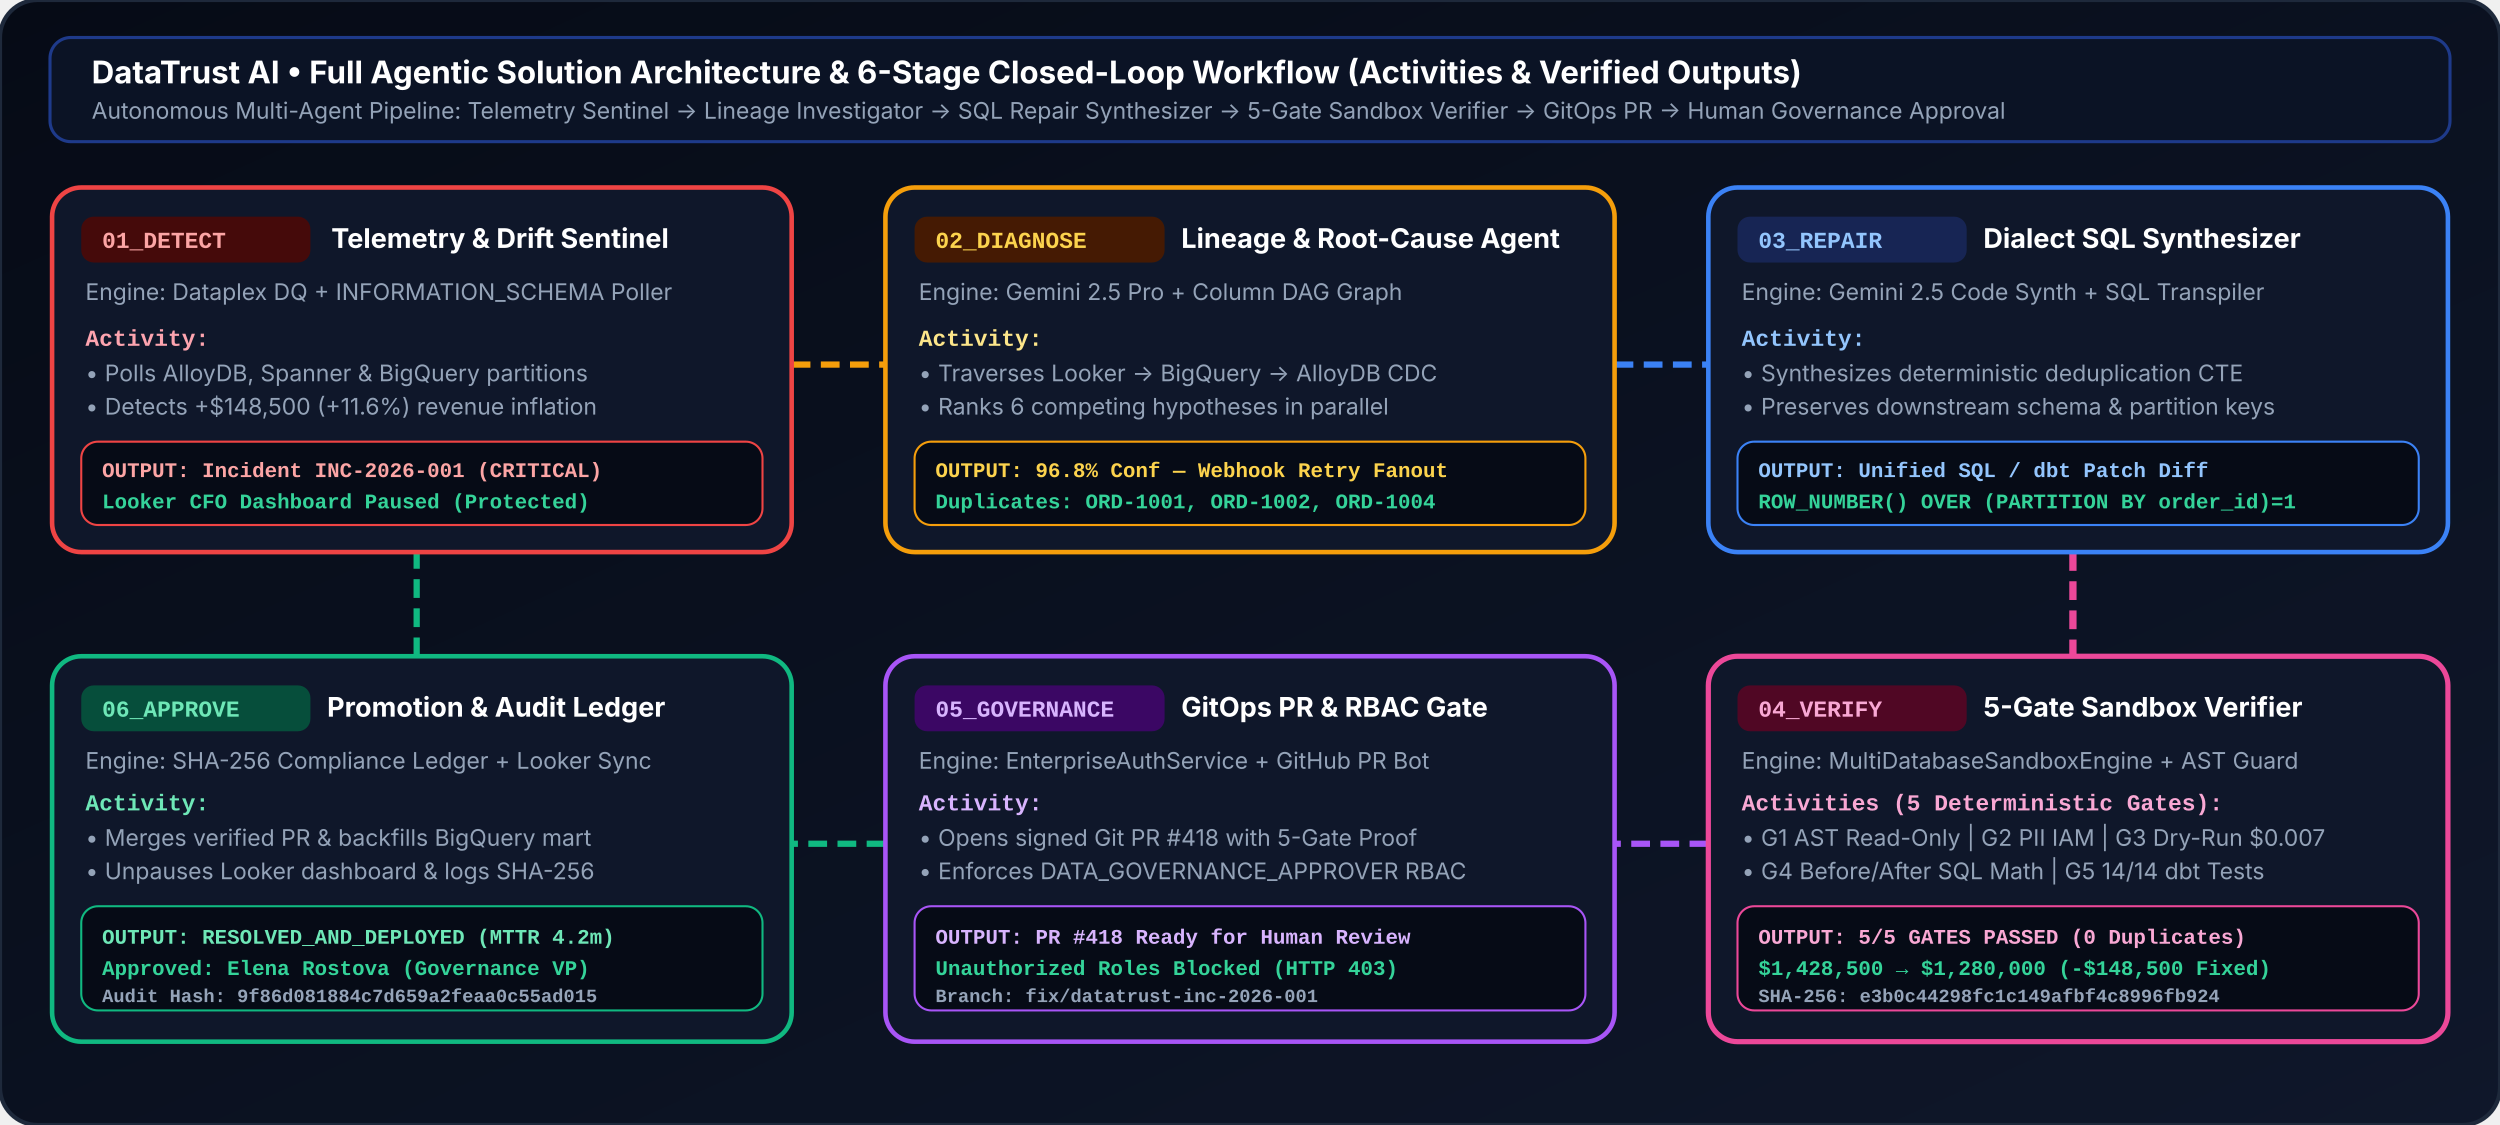
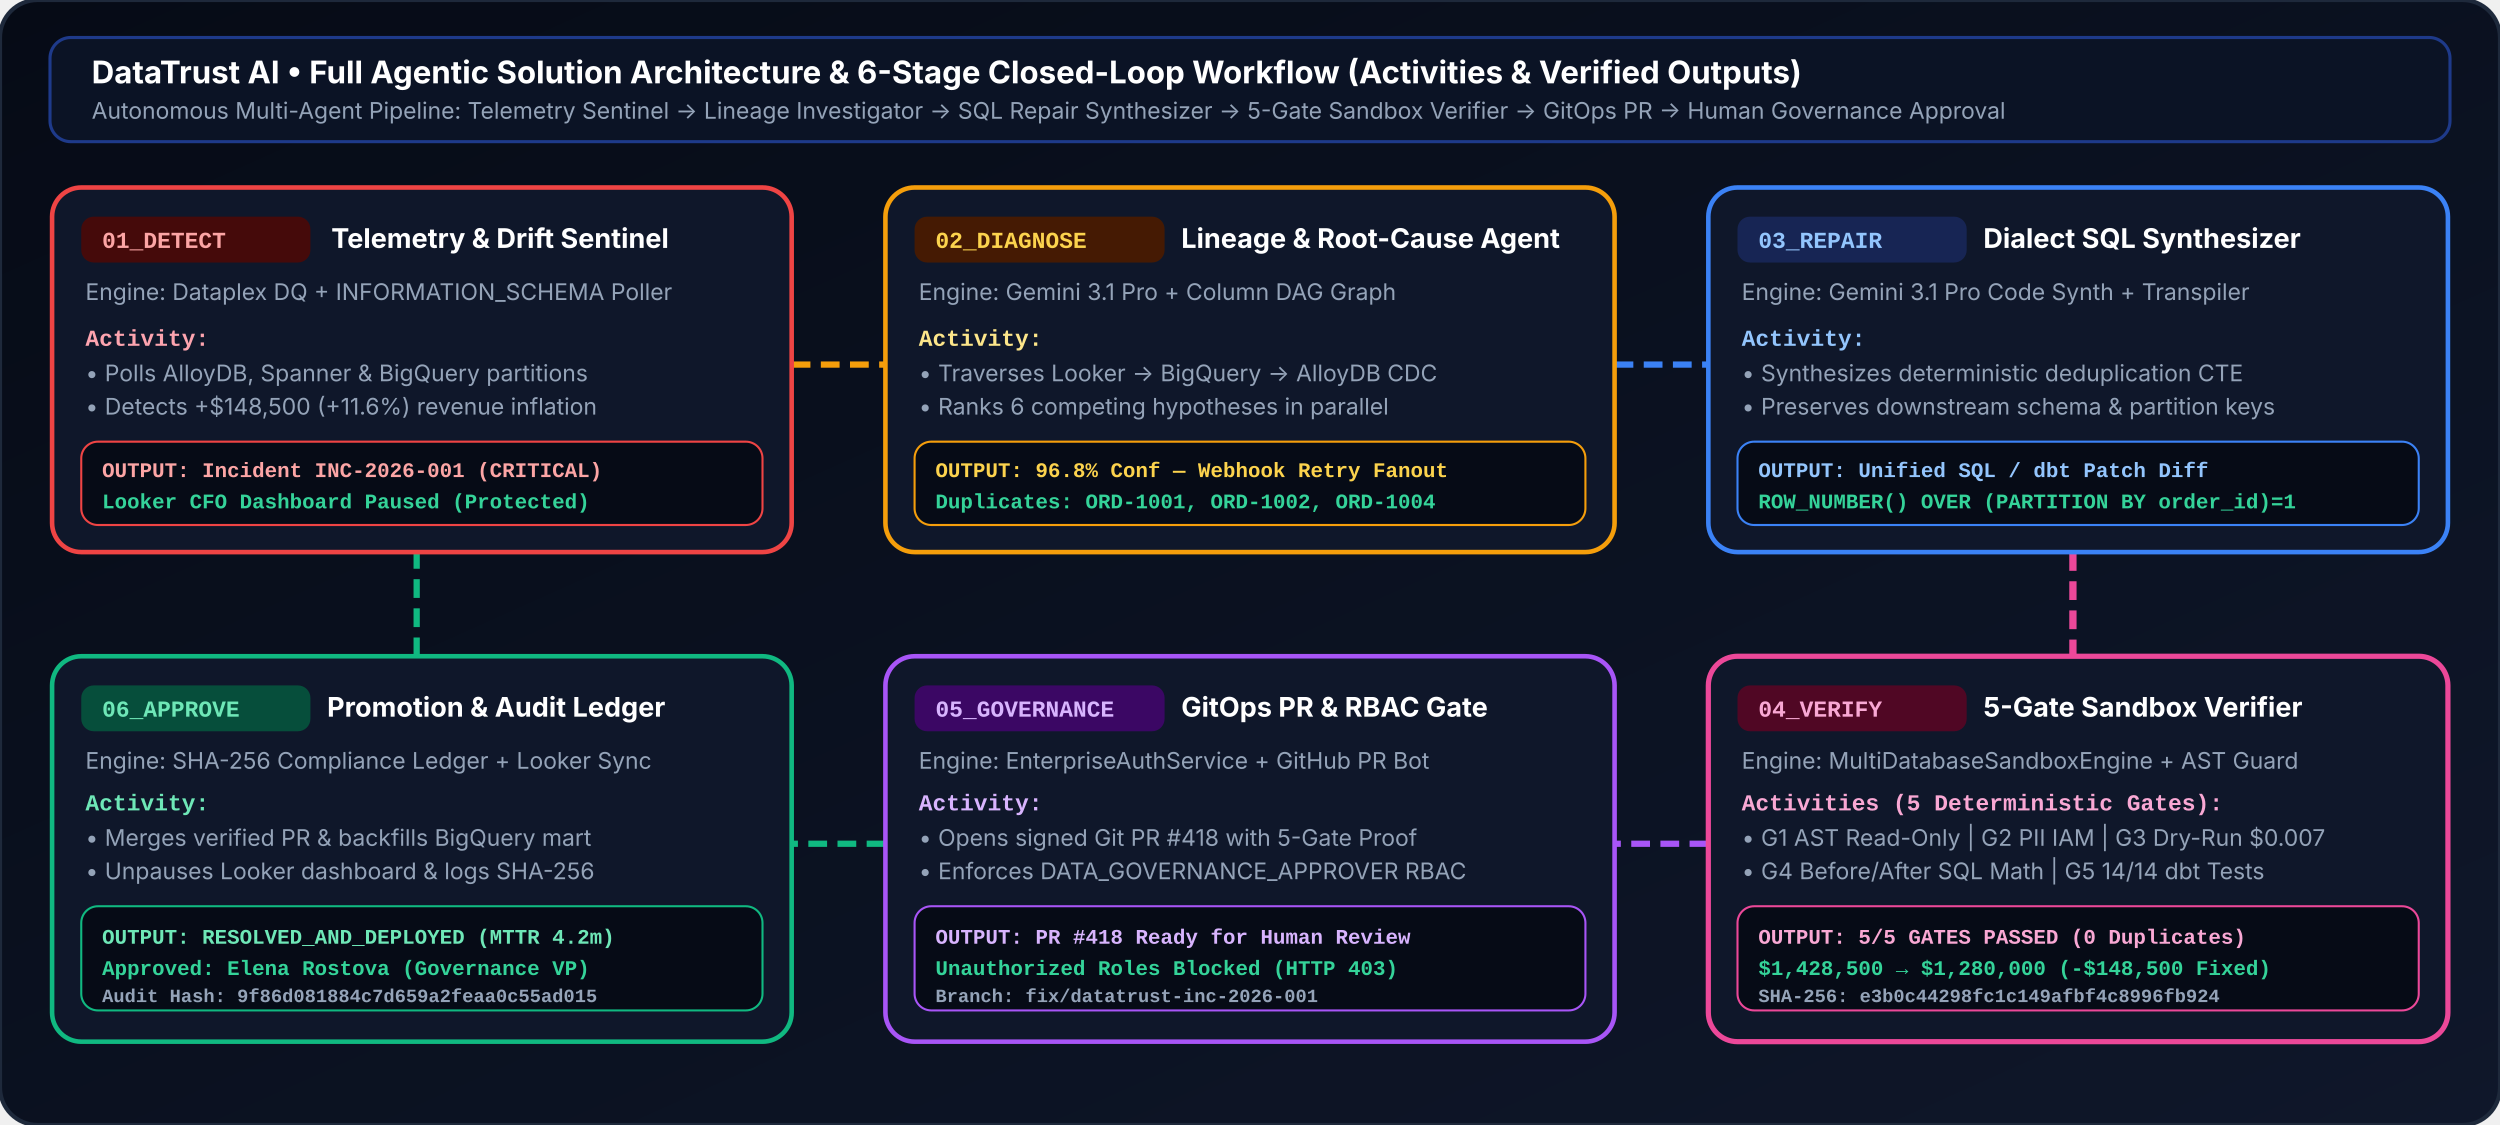
<svg xmlns="http://www.w3.org/2000/svg" viewBox="0 0 1200 540" width="100%" height="100%">
  <defs>
    <linearGradient id="bgAgent" x1="0%" y1="0%" x2="100%" y2="100%">
      <stop offset="0%" stop-color="#060b16" />
      <stop offset="100%" stop-color="#0f172a" />
    </linearGradient>
    <style>
      @keyframes pipeFlow {
        to { stroke-dashoffset: -40; }
      }
      .agent-pipe {
        stroke-dasharray: 9 5;
        animation: pipeFlow 1.2s linear infinite;
      }
      .title { font-family: 'Segoe UI', Inter, system-ui, sans-serif; font-weight: 700; fill: #ffffff; }
      .sub { font-family: 'Segoe UI', Inter, system-ui, sans-serif; fill: #94a3b8; }
      .mono { font-family: Consolas, 'Courier New', monospace; font-weight: 600; }
    </style>
  </defs>
  <rect width="1200" height="540" rx="18" fill="url(#bgAgent)" stroke="#1e293b" stroke-width="2" />
  <rect x="24" y="18" width="1152" height="50" rx="10" fill="#0b1325" stroke="#1e3a8a" stroke-width="1.5" />
  <text x="44" y="40" font-size="15" class="title">DataTrust AI • Full Agentic Solution Architecture &amp; 6-Stage Closed-Loop Workflow (Activities &amp; Verified Outputs)</text>
  <text x="44" y="57" font-size="11" class="sub">Autonomous Multi-Agent Pipeline: Telemetry Sentinel → Lineage Investigator → SQL Repair Synthesizer → 5-Gate Sandbox Verifier → GitOps PR → Human Governance Approval</text>
  <line x1="380" y1="175" x2="425" y2="175" stroke="#f59e0b" stroke-width="3" class="agent-pipe" />
  <line x1="775" y1="175" x2="820" y2="175" stroke="#3b82f6" stroke-width="3" class="agent-pipe" />
  <path d="M 995 265 L 995 315" fill="none" stroke="#ec4899" stroke-width="3.5" class="agent-pipe" />
  <line x1="820" y1="405" x2="775" y2="405" stroke="#a855f7" stroke-width="3" class="agent-pipe" />
  <line x1="425" y1="405" x2="380" y2="405" stroke="#10b981" stroke-width="3" class="agent-pipe" />
  <path d="M 200 315 L 200 265" fill="none" stroke="#10b981" stroke-width="3" class="agent-pipe" />
  <g transform="translate(25, 90)">
    <rect width="355" height="175" rx="14" fill="#0f172a" stroke="#ef4444" stroke-width="2.2" />
    <rect x="14" y="14" width="110" height="22" rx="6" fill="#450a0a" />
    <text x="24" y="29" font-size="11" fill="#fca5a5" class="mono">01_DETECT</text>
    <text x="134" y="29" font-size="13" class="title">Telemetry &amp; Drift Sentinel</text>
    <text x="16" y="54" font-size="11" class="sub">Engine: Dataplex DQ + INFORMATION_SCHEMA Poller</text>
    <text x="16" y="76" font-size="11" fill="#fda4af" class="mono">Activity:</text>
    <text x="16" y="93" font-size="11" class="sub">• Polls AlloyDB, Spanner &amp; BigQuery partitions</text>
    <text x="16" y="109" font-size="11" class="sub">• Detects +$148,500 (+11.6%) revenue inflation</text>
    <rect x="14" y="122" width="327" height="40" rx="8" fill="#060b16" stroke="#ef4444" stroke-width="1" />
    <text x="24" y="139" font-size="10" fill="#fca5a5" class="mono">OUTPUT: Incident INC-2026-001 (CRITICAL)</text>
    <text x="24" y="154" font-size="10" fill="#34d399" class="mono">Looker CFO Dashboard Paused (Protected)</text>
  </g>
  <g transform="translate(425, 90)">
    <rect width="350" height="175" rx="14" fill="#0f172a" stroke="#f59e0b" stroke-width="2.2" />
    <rect x="14" y="14" width="120" height="22" rx="6" fill="#451a03" />
    <text x="24" y="29" font-size="11" fill="#fcd34d" class="mono">02_DIAGNOSE</text>
    <text x="142" y="29" font-size="13" class="title">Lineage &amp; Root-Cause Agent</text>
-     <text x="16" y="54" font-size="11" class="sub">Engine: Gemini 2.5 Pro + Column DAG Graph</text>
+     <text x="16" y="54" font-size="11" class="sub">Engine: Gemini 3.1 Pro + Column DAG Graph</text>
    <text x="16" y="76" font-size="11" fill="#fde68a" class="mono">Activity:</text>
    <text x="16" y="93" font-size="11" class="sub">• Traverses Looker → BigQuery → AlloyDB CDC</text>
    <text x="16" y="109" font-size="11" class="sub">• Ranks 6 competing hypotheses in parallel</text>
    <rect x="14" y="122" width="322" height="40" rx="8" fill="#060b16" stroke="#f59e0b" stroke-width="1" />
    <text x="24" y="139" font-size="10" fill="#fcd34d" class="mono">OUTPUT: 96.8% Conf — Webhook Retry Fanout</text>
    <text x="24" y="154" font-size="10" fill="#34d399" class="mono">Duplicates: ORD-1001, ORD-1002, ORD-1004</text>
  </g>
  <g transform="translate(820, 90)">
    <rect width="355" height="175" rx="14" fill="#0f172a" stroke="#3b82f6" stroke-width="2.2" />
    <rect x="14" y="14" width="110" height="22" rx="6" fill="#172554" />
    <text x="24" y="29" font-size="11" fill="#93c5fd" class="mono">03_REPAIR</text>
    <text x="132" y="29" font-size="13" class="title">Dialect SQL Synthesizer</text>
-     <text x="16" y="54" font-size="11" class="sub">Engine: Gemini 2.5 Code Synth + SQL Transpiler</text>
+     <text x="16" y="54" font-size="11" class="sub">Engine: Gemini 3.1 Pro Code Synth + Transpiler</text>
    <text x="16" y="76" font-size="11" fill="#93c5fd" class="mono">Activity:</text>
    <text x="16" y="93" font-size="11" class="sub">• Synthesizes deterministic deduplication CTE</text>
    <text x="16" y="109" font-size="11" class="sub">• Preserves downstream schema &amp; partition keys</text>
    <rect x="14" y="122" width="327" height="40" rx="8" fill="#060b16" stroke="#3b82f6" stroke-width="1" />
    <text x="24" y="139" font-size="10" fill="#93c5fd" class="mono">OUTPUT: Unified SQL / dbt Patch Diff</text>
    <text x="24" y="154" font-size="10" fill="#34d399" class="mono">ROW_NUMBER() OVER (PARTITION BY order_id)=1</text>
  </g>
  <g transform="translate(820, 315)">
    <rect width="355" height="185" rx="14" fill="#0f172a" stroke="#ec4899" stroke-width="2.5" />
    <rect x="14" y="14" width="110" height="22" rx="6" fill="#500724" />
    <text x="24" y="29" font-size="11" fill="#f9a8d4" class="mono">04_VERIFY</text>
    <text x="132" y="29" font-size="13" class="title">5-Gate Sandbox Verifier</text>
    <text x="16" y="54" font-size="11" class="sub">Engine: MultiDatabaseSandboxEngine + AST Guard</text>
    <text x="16" y="74" font-size="11" fill="#f9a8d4" class="mono">Activities (5 Deterministic Gates):</text>
    <text x="16" y="91" font-size="11" class="sub">• G1 AST Read-Only | G2 PII IAM | G3 Dry-Run $0.007</text>
    <text x="16" y="107" font-size="11" class="sub">• G4 Before/After SQL Math | G5 14/14 dbt Tests</text>
    <rect x="14" y="120" width="327" height="50" rx="8" fill="#060b16" stroke="#ec4899" stroke-width="1" />
    <text x="24" y="138" font-size="10" fill="#f9a8d4" class="mono">OUTPUT: 5/5 GATES PASSED (0 Duplicates)</text>
    <text x="24" y="153" font-size="10" fill="#34d399" class="mono">$1,428,500 → $1,280,000 (-$148,500 Fixed)</text>
    <text x="24" y="166" font-size="9" fill="#94a3b8" class="mono">SHA-256: e3b0c44298fc1c149afbf4c8996fb924</text>
  </g>
  <g transform="translate(425, 315)">
    <rect width="350" height="185" rx="14" fill="#0f172a" stroke="#a855f7" stroke-width="2.2" />
    <rect x="14" y="14" width="120" height="22" rx="6" fill="#3b0764" />
    <text x="24" y="29" font-size="11" fill="#d8b4fe" class="mono">05_GOVERNANCE</text>
    <text x="142" y="29" font-size="13" class="title">GitOps PR &amp; RBAC Gate</text>
    <text x="16" y="54" font-size="11" class="sub">Engine: EnterpriseAuthService + GitHub PR Bot</text>
    <text x="16" y="74" font-size="11" fill="#d8b4fe" class="mono">Activity:</text>
    <text x="16" y="91" font-size="11" class="sub">• Opens signed Git PR #418 with 5-Gate Proof</text>
    <text x="16" y="107" font-size="11" class="sub">• Enforces DATA_GOVERNANCE_APPROVER RBAC</text>
    <rect x="14" y="120" width="322" height="50" rx="8" fill="#060b16" stroke="#a855f7" stroke-width="1" />
    <text x="24" y="138" font-size="10" fill="#d8b4fe" class="mono">OUTPUT: PR #418 Ready for Human Review</text>
    <text x="24" y="153" font-size="10" fill="#34d399" class="mono">Unauthorized Roles Blocked (HTTP 403)</text>
    <text x="24" y="166" font-size="9" fill="#94a3b8" class="mono">Branch: fix/datatrust-inc-2026-001</text>
  </g>
  <g transform="translate(25, 315)">
    <rect width="355" height="185" rx="14" fill="#0f172a" stroke="#10b981" stroke-width="2.2" />
    <rect x="14" y="14" width="110" height="22" rx="6" fill="#064e3b" />
    <text x="24" y="29" font-size="11" fill="#6ee7b7" class="mono">06_APPROVE</text>
    <text x="132" y="29" font-size="13" class="title">Promotion &amp; Audit Ledger</text>
    <text x="16" y="54" font-size="11" class="sub">Engine: SHA-256 Compliance Ledger + Looker Sync</text>
    <text x="16" y="74" font-size="11" fill="#6ee7b7" class="mono">Activity:</text>
    <text x="16" y="91" font-size="11" class="sub">• Merges verified PR &amp; backfills BigQuery mart</text>
    <text x="16" y="107" font-size="11" class="sub">• Unpauses Looker dashboard &amp; logs SHA-256</text>
    <rect x="14" y="120" width="327" height="50" rx="8" fill="#060b16" stroke="#10b981" stroke-width="1" />
    <text x="24" y="138" font-size="10" fill="#6ee7b7" class="mono">OUTPUT: RESOLVED_AND_DEPLOYED (MTTR 4.2m)</text>
    <text x="24" y="153" font-size="10" fill="#34d399" class="mono">Approved: Elena Rostova (Governance VP)</text>
    <text x="24" y="166" font-size="9" fill="#94a3b8" class="mono">Audit Hash: 9f86d081884c7d659a2feaa0c55ad015</text>
  </g>
</svg>
